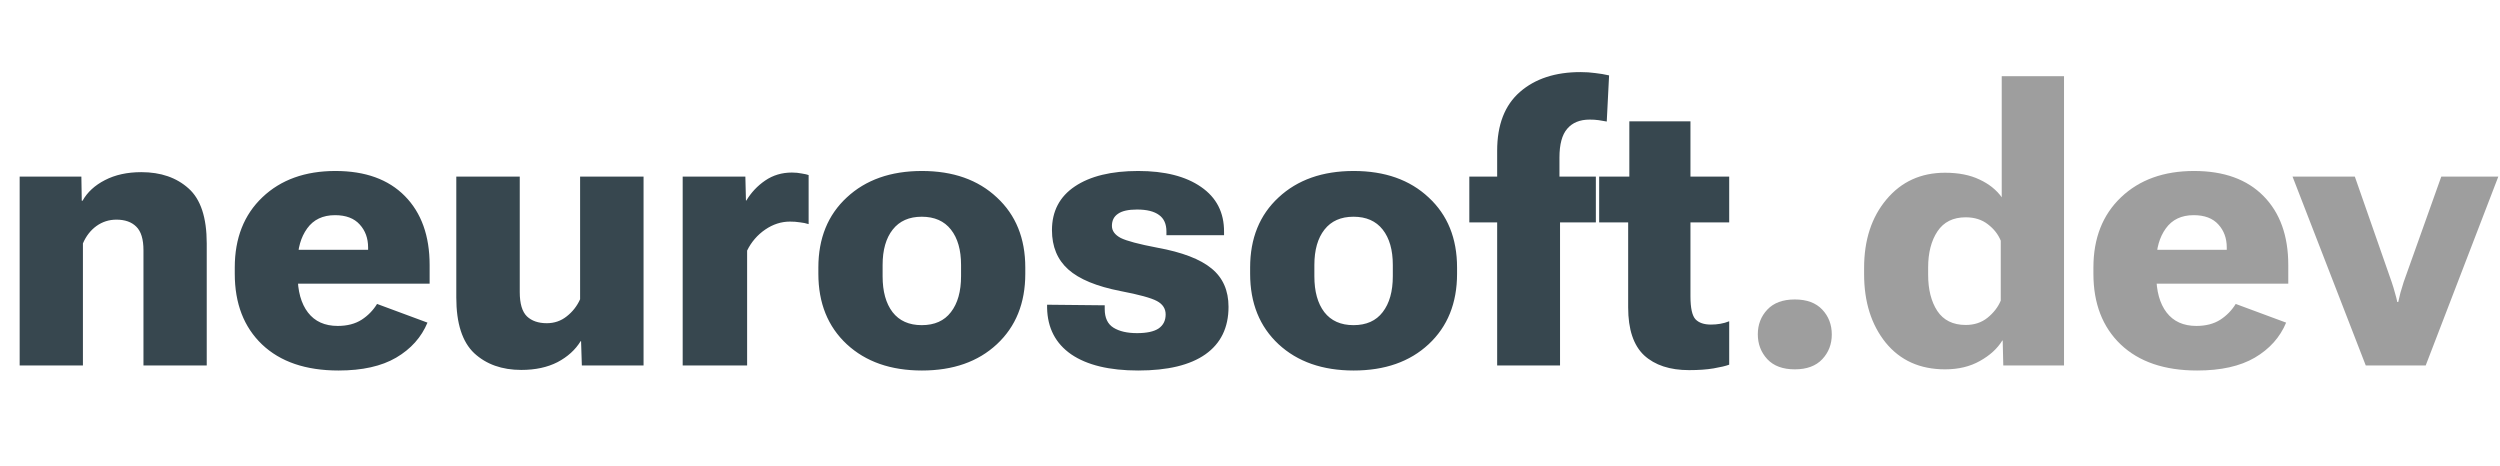
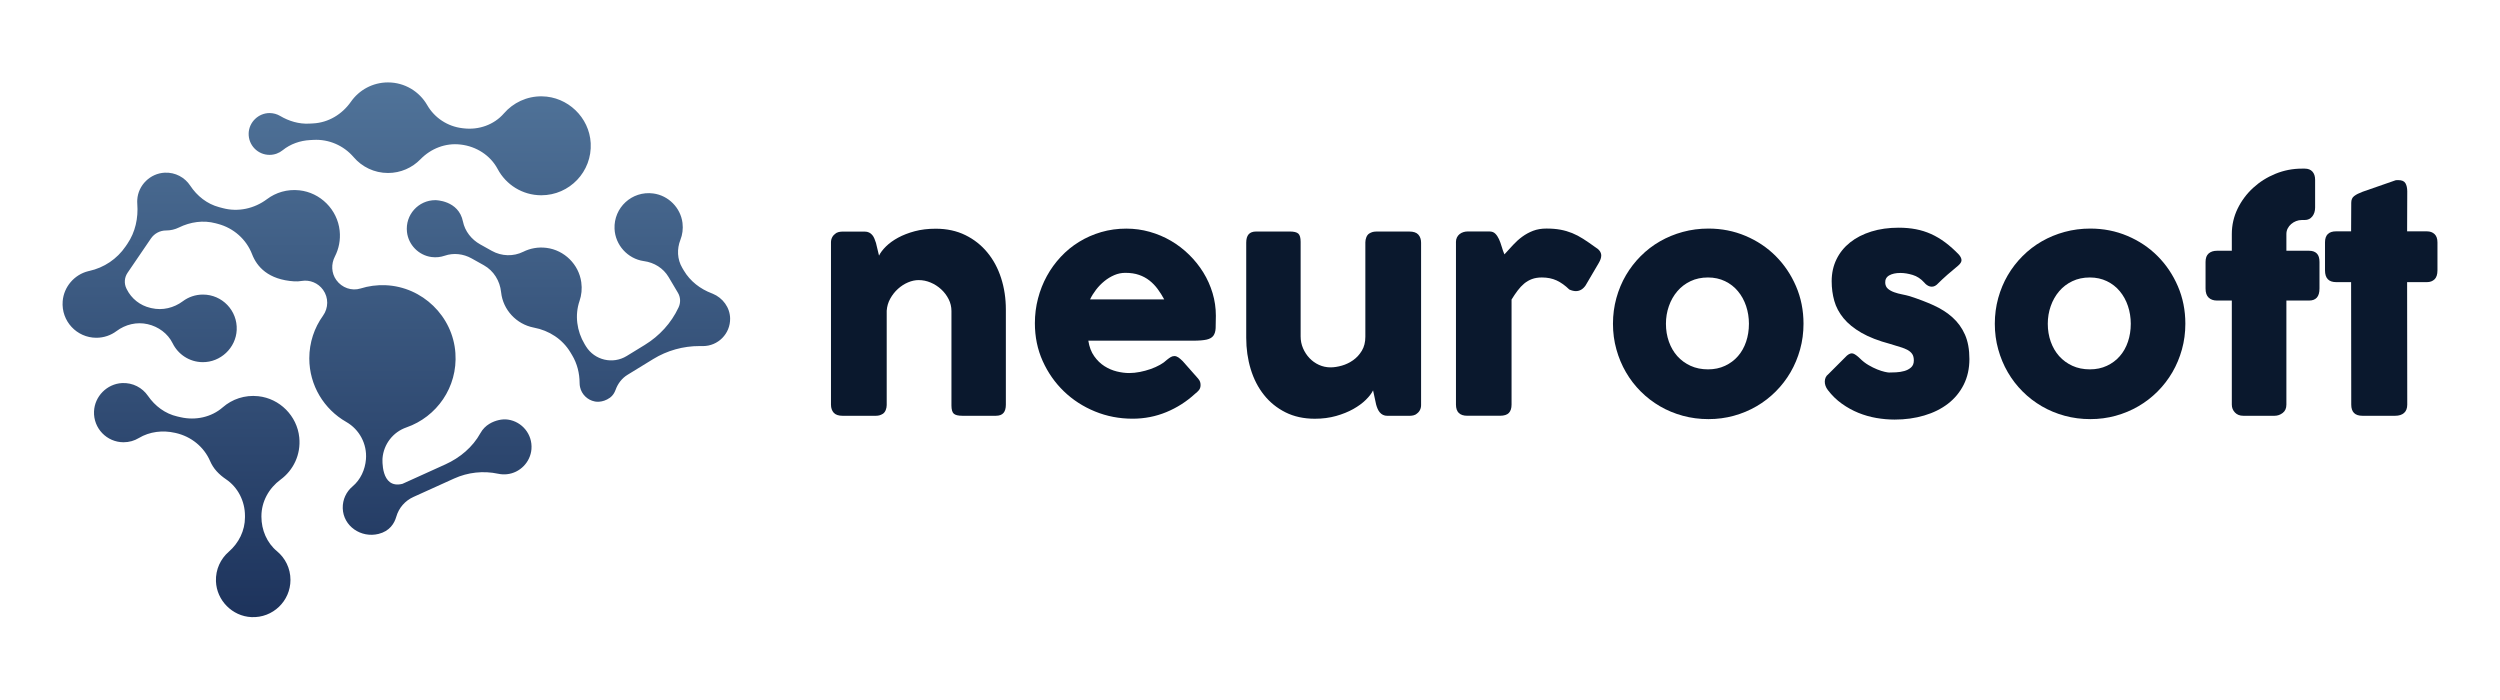
- <svg xmlns="http://www.w3.org/2000/svg" width="301" height="56" viewBox="0 0 301 56" fill="none">
-   <path d="M2.367 44V21.266H9.797L9.844 24.172H9.938C10.516 23.141 11.414 22.312 12.633 21.687C13.867 21.047 15.328 20.727 17.016 20.727C19.359 20.727 21.258 21.383 22.711 22.695C24.164 23.992 24.891 26.195 24.891 29.305V44H17.273V30.125C17.273 28.797 16.984 27.852 16.406 27.289C15.844 26.727 15.046 26.445 14.016 26.445C13.125 26.445 12.32 26.703 11.602 27.219C10.898 27.734 10.359 28.429 9.984 29.305V44H2.367ZM28.266 32.96V32.21C28.266 28.68 29.375 25.86 31.594 23.75C33.812 21.64 36.742 20.586 40.383 20.586C43.977 20.586 46.766 21.594 48.75 23.609C50.734 25.625 51.727 28.391 51.727 31.906V34.156H32.672V30.078H44.32V29.797C44.32 28.687 43.984 27.766 43.312 27.031C42.641 26.281 41.648 25.906 40.336 25.906C38.867 25.906 37.75 26.438 36.984 27.5C36.219 28.563 35.836 29.906 35.836 31.531V33.125C35.836 35.047 36.25 36.547 37.078 37.625C37.906 38.703 39.102 39.242 40.664 39.242C41.804 39.242 42.766 38.992 43.547 38.492C44.299 38.007 44.931 37.358 45.398 36.594L51.468 38.844C50.734 40.609 49.477 42.016 47.695 43.062C45.93 44.094 43.617 44.609 40.758 44.609C36.82 44.609 33.75 43.562 31.547 41.469C29.359 39.375 28.266 36.538 28.266 32.96ZM54.938 35.82V21.266H62.578V35.164C62.578 36.554 62.868 37.531 63.445 38.094C64.023 38.641 64.82 38.914 65.835 38.914C66.742 38.914 67.539 38.641 68.227 38.094C68.928 37.55 69.483 36.841 69.844 36.031V21.266H77.484V44H70.054L69.961 41.07H69.914C69.274 42.117 68.344 42.96 67.125 43.602C65.906 44.227 64.453 44.539 62.765 44.539C60.437 44.539 58.547 43.867 57.094 42.523C55.656 41.164 54.938 38.93 54.938 35.82ZM82.195 44V21.266H89.742L89.812 24.148H89.859C90.431 23.186 91.207 22.362 92.133 21.734C93.07 21.094 94.141 20.774 95.343 20.774C95.766 20.774 96.164 20.812 96.539 20.891C96.929 20.953 97.203 21.016 97.359 21.078V26.984C97.031 26.881 96.694 26.81 96.352 26.774C95.941 26.709 95.525 26.677 95.109 26.68C94.063 26.68 93.07 27 92.133 27.64C91.197 28.279 90.445 29.152 89.953 30.172V44H82.195ZM98.531 32.96V32.21C98.531 28.695 99.671 25.883 101.953 23.773C104.234 21.648 107.25 20.586 111 20.586C114.75 20.586 117.758 21.648 120.023 23.773C122.305 25.883 123.445 28.695 123.445 32.211V32.961C123.445 36.492 122.305 39.321 120.023 41.445C117.758 43.555 114.75 44.609 111 44.609C107.25 44.609 104.234 43.555 101.953 41.445C99.672 39.32 98.531 36.491 98.531 32.96ZM106.266 31.906V33.266C106.266 35.094 106.664 36.531 107.461 37.578C108.273 38.625 109.445 39.148 110.977 39.148C112.523 39.148 113.695 38.625 114.492 37.578C115.305 36.531 115.711 35.086 115.711 33.242V31.906C115.711 30.094 115.305 28.672 114.492 27.641C113.68 26.609 112.508 26.094 110.977 26.094C109.461 26.094 108.297 26.609 107.484 27.641C106.672 28.671 106.266 30.094 106.266 31.906ZM126.07 36.688L133.008 36.758V37.203C133.008 38.266 133.359 39.016 134.062 39.453C134.766 39.891 135.711 40.109 136.898 40.109C138.07 40.109 138.938 39.922 139.5 39.547C140.062 39.157 140.344 38.594 140.344 37.859C140.344 37.156 139.992 36.617 139.289 36.242C138.586 35.867 137.133 35.469 134.93 35.047C132.039 34.484 129.938 33.617 128.625 32.445C127.312 31.273 126.656 29.695 126.656 27.711C126.656 25.43 127.578 23.671 129.422 22.438C131.266 21.203 133.805 20.586 137.039 20.586C140.242 20.586 142.766 21.226 144.609 22.508C146.469 23.789 147.391 25.594 147.375 27.922V28.32H140.438V27.875C140.438 26.969 140.141 26.305 139.547 25.883C138.953 25.445 138.07 25.227 136.898 25.227C135.852 25.227 135.086 25.398 134.602 25.742C134.117 26.07 133.875 26.555 133.875 27.195C133.875 27.789 134.227 28.273 134.93 28.648C135.648 29.008 137.117 29.398 139.336 29.82C142.336 30.367 144.516 31.203 145.875 32.328C147.234 33.438 147.914 34.977 147.914 36.945C147.914 39.445 146.984 41.352 145.125 42.665C143.281 43.961 140.586 44.609 137.039 44.609C133.57 44.609 130.883 43.961 128.977 42.664C127.086 41.352 126.117 39.484 126.07 37.062V36.688ZM150.516 32.961V32.211C150.516 28.695 151.656 25.883 153.938 23.773C156.219 21.648 159.234 20.586 162.984 20.586C166.734 20.586 169.742 21.648 172.008 23.773C174.289 25.883 175.43 28.695 175.43 32.211V32.961C175.43 36.492 174.289 39.321 172.008 41.445C169.742 43.555 166.734 44.609 162.984 44.609C159.234 44.609 156.219 43.555 153.938 41.445C151.656 39.32 150.516 36.492 150.516 32.961ZM158.25 31.906V33.266C158.25 35.094 158.648 36.531 159.445 37.578C160.258 38.625 161.43 39.148 162.961 39.148C164.508 39.148 165.68 38.625 166.477 37.578C167.289 36.531 167.695 35.086 167.695 33.242V31.906C167.695 30.094 167.289 28.672 166.477 27.641C165.664 26.609 164.492 26.094 162.961 26.094C161.445 26.094 160.281 26.609 159.469 27.641C158.656 28.671 158.25 30.094 158.25 31.906ZM180.258 44V18.148C180.258 15.023 181.172 12.664 183 11.07C184.828 9.477 187.258 8.68 190.289 8.68C190.93 8.68 191.523 8.719 192.07 8.797C192.633 8.859 193.188 8.953 193.734 9.078L193.453 14.633C193.135 14.567 192.814 14.512 192.492 14.469C192.127 14.42 191.759 14.396 191.391 14.399C190.219 14.399 189.32 14.766 188.695 15.5C188.07 16.219 187.758 17.375 187.758 18.969V22.859L187.828 23.211V44H180.258ZM176.906 26.773V21.266H192.141V26.773H176.906ZM192.539 26.773V21.266H208.195V26.773H192.539ZM196.031 37.016V22.906L196.172 22.484V14.61H203.531V35.68C203.531 37.087 203.734 38.009 204.141 38.446C204.547 38.868 205.164 39.079 205.992 39.079C206.383 39.079 206.758 39.048 207.117 38.985C207.487 38.924 207.848 38.822 208.195 38.681V43.907C207.773 44.064 207.148 44.212 206.32 44.353C205.508 44.493 204.523 44.563 203.367 44.563C201.055 44.563 199.25 43.97 197.953 42.783C196.672 41.579 196.031 39.656 196.031 37.016Z" fill="#37474F" />
-   <path d="M211.641 40.25C211.641 39.078 212.023 38.086 212.789 37.273C213.555 36.461 214.656 36.055 216.094 36.055C217.531 36.055 218.633 36.461 219.398 37.273C220.164 38.086 220.547 39.086 220.547 40.273C220.547 41.445 220.164 42.437 219.398 43.25C218.633 44.063 217.531 44.469 216.094 44.469C214.656 44.469 213.555 44.062 212.789 43.25C212.023 42.422 211.641 41.422 211.641 40.25ZM224.438 33.008V32.258C224.438 28.898 225.336 26.148 227.133 24.008C228.93 21.868 231.281 20.797 234.188 20.797C235.812 20.797 237.195 21.07 238.336 21.617C239.477 22.148 240.367 22.859 241.008 23.75V9.172H248.508V44H241.195L241.125 41H241.078C240.484 41.969 239.586 42.79 238.383 43.46C237.195 44.133 235.797 44.469 234.188 44.469C231.172 44.469 228.789 43.399 227.039 41.258C225.305 39.102 224.438 36.352 224.438 33.008ZM232.148 33.078C232.148 34.859 232.516 36.312 233.25 37.438C234 38.562 235.141 39.125 236.672 39.125C237.703 39.125 238.578 38.835 239.297 38.258C240.031 37.664 240.562 36.977 240.891 36.195V28.977C240.578 28.211 240.062 27.555 239.344 27.007C238.625 26.445 237.734 26.164 236.672 26.164C235.156 26.164 234.023 26.727 233.273 27.852C232.523 28.977 232.148 30.43 232.148 32.211V33.078ZM252.047 32.961V32.211C252.047 28.68 253.156 25.859 255.375 23.75C257.594 21.64 260.523 20.586 264.164 20.586C267.758 20.586 270.547 21.594 272.531 23.609C274.516 25.625 275.508 28.391 275.508 31.906V34.156H256.453V30.078H268.102V29.797C268.102 28.687 267.766 27.766 267.094 27.031C266.422 26.281 265.43 25.906 264.117 25.906C262.648 25.906 261.531 26.438 260.766 27.5C260 28.563 259.617 29.906 259.617 31.531V33.125C259.617 35.047 260.031 36.547 260.859 37.625C261.688 38.703 262.883 39.242 264.445 39.242C265.586 39.242 266.547 38.992 267.328 38.492C268.08 38.007 268.713 37.358 269.18 36.594L275.25 38.844C274.516 40.609 273.258 42.016 271.477 43.062C269.711 44.094 267.398 44.609 264.539 44.609C260.602 44.609 257.531 43.562 255.328 41.469C253.141 39.375 252.047 36.539 252.047 32.961ZM276.023 21.266H283.523L287.953 33.946C288.109 34.398 288.242 34.836 288.352 35.258C288.477 35.68 288.57 36.047 288.633 36.359H288.75C288.812 36.047 288.898 35.679 289.008 35.258C289.133 34.836 289.266 34.398 289.406 33.945L293.93 21.265H300.797L292.055 44H284.836L276.023 21.266Z" fill="#9E9E9E" />
+ <svg xmlns="http://www.w3.org/2000/svg" version="1.1" id="Capa_1" x="0px" y="0px" viewBox="0 0 1079.3 302" style="enable-background:new 0 0 1079.3 302;" xml:space="preserve">
+   <style type="text/css">
+ 	.st0{fill:#0A182D;}
+ 	.st1{fill:url(#SVGID_1_);}
+ </style>
+   <g>
+     <g>
+       <g>
+         <path class="st0" d="M360.38,101.05c0.54-0.46,1.12-0.75,1.72-0.88c0.6-0.12,1.18-0.19,1.72-0.19h9.46c0.75,0,1.4,0.14,1.94,0.41     c0.54,0.27,1,0.64,1.38,1.1c0.38,0.46,0.68,0.98,0.91,1.56c0.23,0.58,0.45,1.19,0.66,1.81l1.32,5.5c0.63-1.29,1.64-2.62,3.04-4     c1.4-1.37,3.13-2.62,5.2-3.75c2.07-1.12,4.46-2.05,7.17-2.78c2.72-0.73,5.74-1.09,9.09-1.09c4.76,0,9.01,0.92,12.75,2.75     c3.74,1.83,6.91,4.33,9.52,7.5c2.61,3.17,4.6,6.86,5.95,11.1c1.36,4.23,2.04,8.75,2.04,13.55v41.04c0,1.59-0.34,2.79-1.03,3.6     c-0.69,0.81-1.78,1.22-3.29,1.22h-14.47c-1.8,0-3.03-0.3-3.7-0.91c-0.67-0.61-1-1.78-1-3.54v-40.79c0-1.8-0.41-3.5-1.22-5.11     c-0.82-1.61-1.89-3.03-3.23-4.26c-1.34-1.23-2.85-2.2-4.54-2.91c-1.69-0.71-3.41-1.06-5.17-1.06c-1.5,0-3.04,0.33-4.61,1     c-1.57,0.67-3.01,1.6-4.32,2.79c-1.32,1.19-2.42,2.59-3.32,4.2c-0.9,1.61-1.41,3.35-1.54,5.23v40.73c0,0.71-0.14,1.42-0.41,2.13     s-0.68,1.25-1.22,1.63c-0.54,0.33-1.05,0.56-1.54,0.69c-0.48,0.12-1.03,0.19-1.66,0.19h-14.16c-1.8,0-3.09-0.44-3.88-1.32     c-0.79-0.88-1.19-2.05-1.19-3.51v-70.07c0-0.79,0.18-1.52,0.53-2.19c0.35-0.67,0.85-1.19,1.47-1.56L360.38,101.05z" />
+         <path class="st0" d="M515.96,169.98c-3.68,3.38-7.81,6.03-12.41,7.93c-4.6,1.9-9.46,2.85-14.6,2.85     c-5.72,0-11.13-1.04-16.23-3.13c-5.1-2.09-9.57-4.98-13.41-8.68c-3.84-3.7-6.89-8.05-9.15-13.06s-3.38-10.46-3.38-16.35     c0-3.68,0.45-7.24,1.35-10.68c0.9-3.45,2.17-6.67,3.82-9.68c1.65-3.01,3.65-5.77,6.01-8.3c2.36-2.53,5-4.69,7.93-6.48     c2.92-1.8,6.1-3.2,9.52-4.2c3.42-1,7.04-1.5,10.84-1.5c3.47,0,6.83,0.46,10.09,1.38c3.26,0.92,6.32,2.21,9.18,3.88     c2.86,1.67,5.48,3.68,7.86,6.02c2.38,2.34,4.43,4.9,6.14,7.68c1.71,2.78,3.04,5.74,3.98,8.9c0.94,3.15,1.41,6.4,1.41,9.74     c0,2.17-0.03,3.95-0.09,5.33c-0.06,1.38-0.39,2.47-0.97,3.29c-0.59,0.81-1.56,1.38-2.91,1.69c-1.36,0.31-3.35,0.47-5.98,0.47     h-45.11c0.42,2.67,1.26,4.91,2.54,6.7c1.27,1.8,2.75,3.23,4.42,4.29c1.67,1.06,3.45,1.83,5.33,2.29     c1.88,0.46,3.66,0.69,5.33,0.69c1.5,0,3.05-0.16,4.64-0.47c1.59-0.31,3.12-0.73,4.61-1.25c1.48-0.52,2.84-1.13,4.07-1.82     c1.23-0.69,2.22-1.41,2.98-2.16c0.67-0.54,1.24-0.95,1.72-1.22c0.48-0.27,0.99-0.41,1.54-0.41c0.54,0,1.1,0.19,1.66,0.56     c0.56,0.38,1.2,0.92,1.91,1.63l6.64,7.52c0.46,0.54,0.75,1.03,0.88,1.47s0.19,0.89,0.19,1.35c0,0.84-0.23,1.56-0.69,2.16     C517.13,168.99,516.58,169.52,515.96,169.98z M485.82,117.79c-1.63,0-3.21,0.32-4.73,0.97c-1.52,0.65-2.95,1.51-4.29,2.6     c-1.34,1.09-2.54,2.32-3.6,3.7c-1.06,1.38-1.93,2.78-2.6,4.2h32.02c-0.88-1.63-1.83-3.13-2.85-4.51     c-1.02-1.38-2.19-2.59-3.51-3.63c-1.32-1.04-2.82-1.86-4.51-2.44C490.05,118.08,488.07,117.79,485.82,117.79z" />
+         <path class="st0" d="M611.89,178.45c-0.54,0.46-1.12,0.75-1.72,0.88c-0.61,0.13-1.18,0.19-1.72,0.19h-9.46     c-0.75,0-1.4-0.14-1.94-0.41c-0.54-0.27-1-0.64-1.38-1.09c-0.38-0.46-0.69-0.98-0.94-1.56c-0.25-0.58-0.46-1.19-0.63-1.81     l-1.32-6.12c-0.63,1.29-1.67,2.65-3.13,4.09c-1.46,1.44-3.27,2.76-5.42,3.97c-2.15,1.21-4.63,2.21-7.43,3     c-2.8,0.79-5.85,1.19-9.15,1.19c-4.76,0-8.98-0.92-12.66-2.76c-3.68-1.84-6.78-4.34-9.3-7.52c-2.53-3.17-4.44-6.88-5.73-11.12     c-1.29-4.24-1.94-8.76-1.94-13.57v-41.04c0-1.59,0.34-2.79,1.03-3.6c0.69-0.81,1.78-1.22,3.29-1.22h14.47     c1.8,0,3.03,0.3,3.7,0.91c0.67,0.61,1,1.79,1,3.54v40.83c0,1.8,0.34,3.5,1.03,5.11c0.69,1.61,1.62,3.03,2.79,4.27     c1.17,1.23,2.54,2.21,4.1,2.92c1.57,0.71,3.23,1.07,4.98,1.07c1.5,0,3.13-0.25,4.89-0.75s3.38-1.29,4.89-2.35     c1.5-1.07,2.76-2.44,3.76-4.11c1-1.67,1.5-3.68,1.5-6.02v-40.77c0-0.71,0.14-1.42,0.41-2.13c0.27-0.71,0.68-1.26,1.22-1.63     c0.54-0.33,1.05-0.56,1.54-0.69c0.48-0.12,1.03-0.19,1.66-0.19h14.16c1.79,0,3.09,0.44,3.88,1.32c0.79,0.88,1.19,2.05,1.19,3.51     v70.12c0,0.79-0.18,1.53-0.53,2.19s-0.84,1.19-1.47,1.57L611.89,178.45z" />
+         <path class="st0" d="M628.55,104.57c0-0.79,0.15-1.48,0.44-2.07c0.29-0.58,0.68-1.06,1.16-1.44c0.48-0.38,1.02-0.66,1.63-0.85     c0.61-0.19,1.2-0.28,1.79-0.28h9.46c1.04,0,1.88,0.31,2.51,0.94c0.63,0.63,1.16,1.42,1.6,2.38c0.44,0.96,0.82,2.03,1.16,3.19     c0.33,1.17,0.73,2.3,1.19,3.38c1.25-1.38,2.5-2.74,3.73-4.07c1.23-1.34,2.56-2.53,3.98-3.57c1.42-1.04,2.98-1.89,4.67-2.54     c1.69-0.65,3.62-0.97,5.8-0.97c2.26,0,4.27,0.17,6.05,0.5c1.78,0.33,3.45,0.83,5.04,1.47c1.59,0.65,3.16,1.47,4.73,2.48     c1.57,1,3.27,2.17,5.11,3.51c1.79,1.04,2.69,2.28,2.69,3.7c0,0.92-0.36,1.99-1.07,3.2l-5.7,9.71c-1.13,1.63-2.53,2.44-4.2,2.44     c-0.84,0-1.78-0.23-2.82-0.69c-1.8-1.75-3.62-3.06-5.48-3.92c-1.86-0.86-3.98-1.28-6.36-1.28c-1.63,0-3.06,0.23-4.29,0.69     c-1.23,0.46-2.35,1.11-3.35,1.94c-1,0.84-1.94,1.84-2.82,3.01c-0.88,1.17-1.76,2.46-2.63,3.88v45.36c0,1.59-0.39,2.79-1.16,3.6     c-0.77,0.81-2.06,1.22-3.85,1.22h-14.1c-3.26,0-4.89-1.61-4.89-4.82V104.57z" />
+         <path class="st0" d="M696.35,139.78c0-3.84,0.49-7.54,1.47-11.09c0.98-3.55,2.36-6.84,4.13-9.87c1.78-3.03,3.91-5.78,6.39-8.27     c2.49-2.49,5.25-4.61,8.3-6.36c3.05-1.75,6.34-3.11,9.87-4.07c3.53-0.96,7.22-1.44,11.06-1.44c5.68,0,11.02,1.05,16.01,3.16     c4.99,2.11,9.34,5.01,13.03,8.71c3.7,3.7,6.62,8.04,8.77,13.03c2.15,4.99,3.23,10.39,3.23,16.2c0,3.84-0.49,7.53-1.47,11.06     c-0.98,3.53-2.36,6.82-4.13,9.87c-1.78,3.05-3.91,5.82-6.39,8.3c-2.49,2.49-5.25,4.62-8.3,6.39c-3.05,1.78-6.32,3.14-9.81,4.1     c-3.49,0.96-7.13,1.44-10.93,1.44c-3.84,0-7.53-0.48-11.06-1.44c-3.53-0.96-6.82-2.33-9.87-4.1c-3.05-1.78-5.82-3.9-8.3-6.39     c-2.49-2.48-4.62-5.25-6.39-8.3c-1.78-3.05-3.15-6.34-4.13-9.87C696.84,147.31,696.35,143.63,696.35,139.78z M719.22,139.78     c0,2.76,0.43,5.34,1.28,7.74c0.86,2.4,2.07,4.48,3.63,6.23c1.57,1.75,3.47,3.14,5.7,4.17c2.23,1.02,4.75,1.54,7.55,1.54     c2.72,0,5.17-0.51,7.36-1.54c2.19-1.02,4.05-2.41,5.58-4.17c1.53-1.75,2.7-3.83,3.51-6.23c0.81-2.4,1.22-4.98,1.22-7.74     c0-2.67-0.41-5.22-1.22-7.65c-0.81-2.42-1.98-4.55-3.51-6.39c-1.52-1.84-3.38-3.29-5.58-4.35c-2.19-1.06-4.65-1.6-7.36-1.6     c-2.8,0-5.32,0.53-7.55,1.6c-2.24,1.06-4.14,2.52-5.7,4.35c-1.57,1.84-2.78,3.97-3.63,6.39     C719.64,134.56,719.22,137.11,719.22,139.78z" />
+         <path class="st0" d="M802.99,154.76c1.13,1.13,2.35,2.08,3.67,2.85c1.32,0.77,2.58,1.4,3.79,1.88c1.21,0.48,2.28,0.83,3.2,1.03     c0.92,0.21,1.54,0.31,1.88,0.31c0.79,0,1.81-0.03,3.04-0.09c1.23-0.06,2.41-0.25,3.54-0.56c1.13-0.31,2.1-0.82,2.91-1.53     c0.81-0.71,1.22-1.71,1.22-3.01c0-1.17-0.23-2.1-0.69-2.79s-1.13-1.27-2-1.76c-0.88-0.48-1.95-0.91-3.23-1.28     c-1.27-0.38-2.71-0.82-4.29-1.32c-5.01-1.34-9.15-2.94-12.41-4.82c-3.26-1.88-5.84-3.98-7.74-6.3c-1.9-2.32-3.23-4.81-3.98-7.49     c-0.75-2.67-1.13-5.49-1.13-8.46c0-3.47,0.69-6.62,2.07-9.46c1.38-2.84,3.34-5.27,5.89-7.3s5.6-3.59,9.15-4.7     c3.55-1.11,7.5-1.66,11.84-1.66c2.63,0,5.1,0.22,7.39,0.66s4.49,1.13,6.58,2.07s4.12,2.15,6.11,3.63     c1.98,1.48,3.96,3.25,5.92,5.29c0.71,0.84,1.08,1.62,1.1,2.35c0.02,0.73-0.45,1.51-1.41,2.35c-1.63,1.34-3.19,2.65-4.67,3.95     c-1.48,1.29-3.02,2.74-4.61,4.32c-0.5,0.42-1,0.68-1.5,0.78c-0.5,0.11-0.98,0.09-1.44-0.03c-0.46-0.13-0.9-0.33-1.32-0.63     c-0.42-0.29-0.79-0.65-1.13-1.06c-1.46-1.63-3.13-2.72-5.01-3.29c-1.88-0.56-3.63-0.85-5.26-0.85c-2.05,0-3.68,0.36-4.89,1.07     c-1.21,0.71-1.78,1.8-1.69,3.26c0.08,1.09,0.49,1.93,1.22,2.54c0.73,0.61,1.63,1.1,2.69,1.47c1.06,0.38,2.19,0.68,3.38,0.91     c1.19,0.23,2.29,0.49,3.29,0.78c3.76,1.21,7.21,2.53,10.34,3.95c3.13,1.42,5.85,3.16,8.15,5.23s4.08,4.54,5.36,7.43     c1.27,2.88,1.91,6.39,1.91,10.53c0,4.13-0.83,7.83-2.47,11.09c-1.65,3.26-3.92,5.99-6.8,8.21c-2.88,2.21-6.3,3.91-10.24,5.07     c-3.95,1.17-8.2,1.76-12.75,1.76c-2.59,0-5.22-0.23-7.9-0.69c-2.67-0.46-5.26-1.2-7.77-2.22c-2.51-1.02-4.89-2.34-7.14-3.95     c-2.26-1.61-4.26-3.56-6.02-5.86c-0.46-0.59-0.8-1.2-1.03-1.85c-0.23-0.65-0.33-1.28-0.31-1.91s0.15-1.2,0.38-1.72     c0.23-0.52,0.6-0.97,1.1-1.35l8.08-8.08c1-0.83,1.89-1.13,2.66-0.88C800.78,152.88,801.78,153.59,802.99,154.76z" />
+         <path class="st0" d="M861.2,139.78c0-3.84,0.49-7.54,1.47-11.09c0.98-3.55,2.36-6.84,4.13-9.87c1.78-3.03,3.91-5.78,6.39-8.27     c2.49-2.49,5.25-4.61,8.3-6.36c3.05-1.75,6.34-3.11,9.87-4.07c3.53-0.96,7.22-1.44,11.06-1.44c5.68,0,11.02,1.05,16.01,3.16     c4.99,2.11,9.34,5.01,13.03,8.71c3.7,3.7,6.62,8.04,8.77,13.03c2.15,4.99,3.23,10.39,3.23,16.2c0,3.84-0.49,7.53-1.47,11.06     c-0.98,3.53-2.36,6.82-4.13,9.87c-1.78,3.05-3.91,5.82-6.39,8.3c-2.49,2.49-5.25,4.62-8.3,6.39c-3.05,1.78-6.32,3.14-9.81,4.1     c-3.49,0.96-7.13,1.44-10.93,1.44c-3.84,0-7.53-0.48-11.06-1.44c-3.53-0.96-6.82-2.33-9.87-4.1c-3.05-1.78-5.82-3.9-8.3-6.39     c-2.49-2.48-4.62-5.25-6.39-8.3c-1.78-3.05-3.15-6.34-4.13-9.87C861.69,147.31,861.2,143.63,861.2,139.78z M884.07,139.78     c0,2.76,0.43,5.34,1.28,7.74c0.86,2.4,2.07,4.48,3.63,6.23c1.57,1.75,3.47,3.14,5.7,4.17c2.23,1.02,4.75,1.54,7.55,1.54     c2.72,0,5.17-0.51,7.36-1.54c2.19-1.02,4.05-2.41,5.58-4.17c1.53-1.75,2.7-3.83,3.51-6.23c0.81-2.4,1.22-4.98,1.22-7.74     c0-2.67-0.41-5.22-1.22-7.65c-0.81-2.42-1.98-4.55-3.51-6.39c-1.52-1.84-3.38-3.29-5.58-4.35s-4.65-1.6-7.36-1.6     c-2.8,0-5.32,0.53-7.55,1.6c-2.24,1.06-4.14,2.52-5.7,4.35c-1.57,1.84-2.78,3.97-3.63,6.39     C884.49,134.56,884.07,137.11,884.07,139.78z" />
+         <path class="st0" d="M963.52,101.06c0-3.88,0.84-7.54,2.5-10.97c1.67-3.42,3.91-6.42,6.71-8.99c2.8-2.57,6.01-4.6,9.65-6.08     c3.63-1.48,7.43-2.22,11.4-2.22h1.25c1.42,0,2.52,0.43,3.29,1.28c0.77,0.86,1.16,2.04,1.16,3.54v11.97     c0,1.55-0.41,2.83-1.22,3.85c-0.81,1.02-1.89,1.54-3.23,1.54h-1.25c-0.88,0-1.71,0.16-2.51,0.47c-0.79,0.31-1.5,0.74-2.13,1.28     c-0.63,0.54-1.13,1.18-1.5,1.91c-0.38,0.73-0.56,1.54-0.56,2.41v7.21h9.84c1.42,0,2.52,0.39,3.29,1.16     c0.77,0.77,1.16,2,1.16,3.66v11.47c0,1.8-0.39,3.11-1.16,3.95c-0.77,0.84-1.87,1.25-3.29,1.25h-9.84v44.93     c0,1.59-0.53,2.79-1.6,3.6c-1.06,0.81-2.22,1.22-3.48,1.22h-13.53c-1.5,0-2.71-0.47-3.6-1.41c-0.9-0.94-1.35-2.08-1.35-3.41     v-44.93h-6.45c-1.46,0-2.64-0.42-3.54-1.25c-0.9-0.83-1.35-2.15-1.35-3.95v-11.47c0-1.67,0.45-2.89,1.35-3.66     c0.9-0.77,2.08-1.16,3.54-1.16h6.45V101.06z" />
+         <path class="st0" d="M1015.08,87.53c0-1.29,0.43-2.27,1.28-2.91c0.86-0.65,2.08-1.26,3.67-1.85l14.22-4.95     c0.21-0.04,0.41-0.06,0.6-0.06s0.37,0,0.53,0c1.55,0,2.58,0.45,3.1,1.35c0.52,0.9,0.78,2.08,0.78,3.54l-0.06,17.23h8.59     c1.34,0,2.42,0.4,3.26,1.19c0.83,0.79,1.25,1.99,1.25,3.57v12.09c0,1.75-0.42,3.04-1.25,3.85c-0.84,0.81-1.92,1.22-3.26,1.22     h-8.59l0.06,52.88c0,1.59-0.46,2.79-1.38,3.6c-0.92,0.81-2.19,1.22-3.82,1.22h-14.16c-3.22,0-4.82-1.61-4.82-4.82l-0.06-52.88     h-6.45c-3.22,0-4.82-1.69-4.82-5.08v-12.09c0-3.17,1.61-4.76,4.82-4.76h6.45L1015.08,87.53z" />
+       </g>
+     </g>
+     <linearGradient id="SVGID_1_" gradientUnits="userSpaceOnUse" x1="171.097" y1="266.428" x2="171.097" y2="35.572">
+       <stop offset="0" style="stop-color:#1D335C" />
+       <stop offset="1" style="stop-color:#507399" />
+     </linearGradient>
+     <path class="st1" d="M97.55,206.89c-1.38-0.93-2.77-2.06-4.02-3.44c-1.28-1.41-2.18-2.92-2.82-4.39   c-2.66-6.17-8.21-10.61-14.76-12.11l-0.36-0.08c-5.32-1.21-10.98-0.57-15.66,2.24c-1.92,1.16-4.17,1.82-6.57,1.82   c-7.24,0-13.07-6.01-12.77-13.31c0.26-6.5,5.59-11.89,12.08-12.24c4.65-0.24,8.78,1.99,11.2,5.51c3.05,4.42,7.45,7.72,12.68,8.91   l1.45,0.33c6.4,1.46,13.23,0.02,18.18-4.29c4.02-3.5,9.46-5.42,15.34-4.79c9.27,1,16.74,8.51,17.68,17.79   c0.76,7.46-2.59,14.17-8.04,18.19c-5.1,3.75-8.3,9.53-8.3,15.86v0.16c0,5.71,2.32,11.28,6.72,14.92c3.56,2.95,5.82,7.4,5.82,12.38   c0,9.14-7.62,16.5-16.86,16.07c-8.26-0.38-15.02-7.23-15.31-15.49c-0.18-5.09,2-9.66,5.53-12.73c4.34-3.77,7-9.12,7-14.87v-0.65   C105.75,216.4,102.76,210.4,97.55,206.89z M165.14,197.84c0.5-6.09,4.54-11.32,10.32-13.32c13.03-4.52,22.18-17.31,21.15-32.09   c-1.1-15.91-14.27-28.66-30.2-29.3c-3.75-0.15-7.36,0.35-10.73,1.41c-3.88,1.21-8.1-0.32-10.47-3.62l-0.03-0.04   c-2.14-2.98-2.28-6.89-0.6-10.15c1.69-3.29,2.49-7.11,2.06-11.16c-0.98-9.09-8.32-16.44-17.41-17.41   c-5.25-0.56-10.13,0.94-13.94,3.8c-5.48,4.11-12.46,5.66-19.08,3.9l-1.63-0.43c-5.19-1.38-9.5-4.81-12.46-9.29   c-2.33-3.53-6.4-5.8-10.99-5.59c-6.28,0.29-11.49,5.4-11.87,11.68c-0.04,0.6-0.03,1.19,0.01,1.77c0.47,6.1-0.83,12.2-4.28,17.26   l-0.77,1.13c-3.69,5.41-9.31,9.19-15.71,10.59c-0.13,0.03-0.27,0.06-0.4,0.09c-6.03,1.49-10.56,6.77-11.05,12.97   c-0.68,8.59,6.09,15.78,14.54,15.78c3.26,0,6.27-1.07,8.69-2.88c3.87-2.89,8.76-4.07,13.47-2.99h0c4.62,1.06,8.68,4,10.78,8.26   c2.35,4.78,7.24,8.08,12.91,8.14c7.76,0.09,14.38-6.14,14.74-13.89c0.39-8.37-6.28-15.29-14.57-15.29c-3.26,0-6.27,1.07-8.69,2.88   c-3.87,2.89-8.76,4.07-13.47,2.99l-0.52-0.12c-4.45-1.02-8.21-3.99-10.23-8.08l-0.13-0.27c-1.07-2.18-0.89-4.76,0.47-6.77   l10.11-14.84c1.48-2.17,3.94-3.47,6.56-3.46h0c1.97,0,3.83-0.46,5.49-1.27c4.96-2.44,10.57-3.26,15.91-1.83l1.01,0.27   c6.7,1.78,12.21,6.62,14.7,13.09c2.05,5.32,6.91,11,18.23,11.71c1.07,0.07,2.13,0,3.16-0.18c3.56-0.6,7.15,0.9,9.25,3.83l0.02,0.03   c2.4,3.34,2.35,7.82-0.05,11.16c-3.72,5.18-5.91,11.53-5.91,18.4c0,11.75,6.42,22,15.94,27.44c5.73,3.27,9.06,9.56,8.52,16.14l0,0   c-0.37,4.5-2.34,8.81-5.8,11.72c-2.66,2.24-4.32,5.63-4.22,9.4c0.21,7.76,7.92,12.97,15.46,11.09c4.79-1.19,6.83-4.51,7.67-7.47   c1.08-3.77,3.79-6.86,7.37-8.48l17.55-7.95c5.97-2.71,12.66-3.45,19.07-2.07c1.2,0.26,2.46,0.34,3.77,0.2   c5.62-0.58,10.13-5.21,10.58-10.84c0.51-6.41-4.07-11.86-10.12-12.74c-1.35-0.2-2.73-0.09-4.06,0.22   c-2.33,0.55-5.83,1.96-7.85,5.62c-3.34,6.05-8.83,10.64-15.12,13.49l-18.54,8.4C164.17,211.3,165.14,197.84,165.14,197.84z    M233.96,41.59c-6.55-0.09-12.43,2.78-16.4,7.36c-4.28,4.94-10.87,7.23-17.36,6.46l-0.61-0.07c-6.34-0.75-11.98-4.44-15.16-9.97   c-3.37-5.85-9.68-9.79-16.93-9.79c-6.63,0-12.47,3.3-16,8.34c-3.8,5.43-9.69,9.01-16.31,9.36l-1.68,0.09   c-4.44,0.23-8.75-1.06-12.58-3.32c-1.32-0.78-2.87-1.23-4.52-1.24c-4.82-0.02-8.92,3.93-9.06,8.75c-0.15,5.11,3.94,9.3,9.02,9.3   c2.15,0,4.11-0.75,5.66-2c3.35-2.71,7.54-4.16,11.85-4.39l1.48-0.08c6.62-0.35,13,2.42,17.31,7.45c3.58,4.18,8.89,6.84,14.84,6.84   c5.49,0,10.45-2.26,14-5.91c4.53-4.65,10.83-7.13,17.28-6.37l0.18,0.02c6.67,0.79,12.72,4.62,15.88,10.55   c3.58,6.74,10.67,11.33,18.84,11.33c12.18,0,21.98-10.19,21.33-22.52C254.42,50.68,245.08,41.73,233.96,41.59z M278.35,148.92   l-7.8,4.78c-5.99,3.67-13.83,1.83-17.55-4.13l0,0l-0.61-1.01c-3.37-5.62-4.31-12.45-2.19-18.65c0.85-2.48,1.15-5.21,0.75-8.06   c-1.06-7.7-7.3-13.86-15.01-14.84c-3.62-0.46-7.06,0.2-10.01,1.67c-4.3,2.14-9.39,1.97-13.59-0.37l-5.03-2.81   c-3.76-2.1-6.59-5.66-7.45-9.88c-1.87-9.21-11.91-9.21-11.91-9.21c-7.28,0-13.08,6.31-12.25,13.75c0.62,5.54,5.04,10.06,10.57,10.8   c2.01,0.27,3.94,0.05,5.7-0.56c3.85-1.33,8.09-0.83,11.64,1.16l5.26,2.94c4.27,2.39,6.96,6.75,7.46,11.61   c0.01,0.06,0.01,0.12,0.02,0.17c0.83,7.48,6.58,13.65,13.97,15.12c0.06,0.01,0.13,0.03,0.19,0.04c6.54,1.23,12.32,4.97,15.75,10.67   l0.72,1.2c2.19,3.64,3.23,7.82,3.25,12.07c0,0.56,0.06,1.14,0.19,1.73c0.66,3.11,3.2,5.6,6.32,6.2c0,0,3.2,0.84,6.63-1.64   c1.21-0.88,1.95-2.15,2.39-3.37c0.96-2.67,2.71-4.99,5.13-6.47l11.1-6.81c6.03-3.7,12.97-5.64,20.05-5.62l1.44,0.01   c6.54,0,11.83-5.36,11.73-11.92c-0.07-4.73-3.17-8.91-7.54-10.7c-0.1-0.04-0.21-0.08-0.31-0.12c-5.03-1.9-9.38-5.23-12.12-9.85   l-0.7-1.19c-2.18-3.68-2.36-8.13-0.79-12.11c0.87-2.21,1.22-4.69,0.9-7.28c-0.82-6.56-6.08-11.86-12.63-12.72   c-9.25-1.21-17.1,6.16-16.71,15.26c0.3,6.98,5.65,12.91,12.56,13.93c0.05,0.01,0.1,0.01,0.15,0.02c4.41,0.6,8.35,3.04,10.62,6.87   l4.04,6.81c1.14,1.92,1.23,4.27,0.28,6.28c-0.02,0.04-0.03,0.07-0.05,0.11C289.78,139.5,284.65,145.06,278.35,148.92z" />
+   </g>
</svg>
